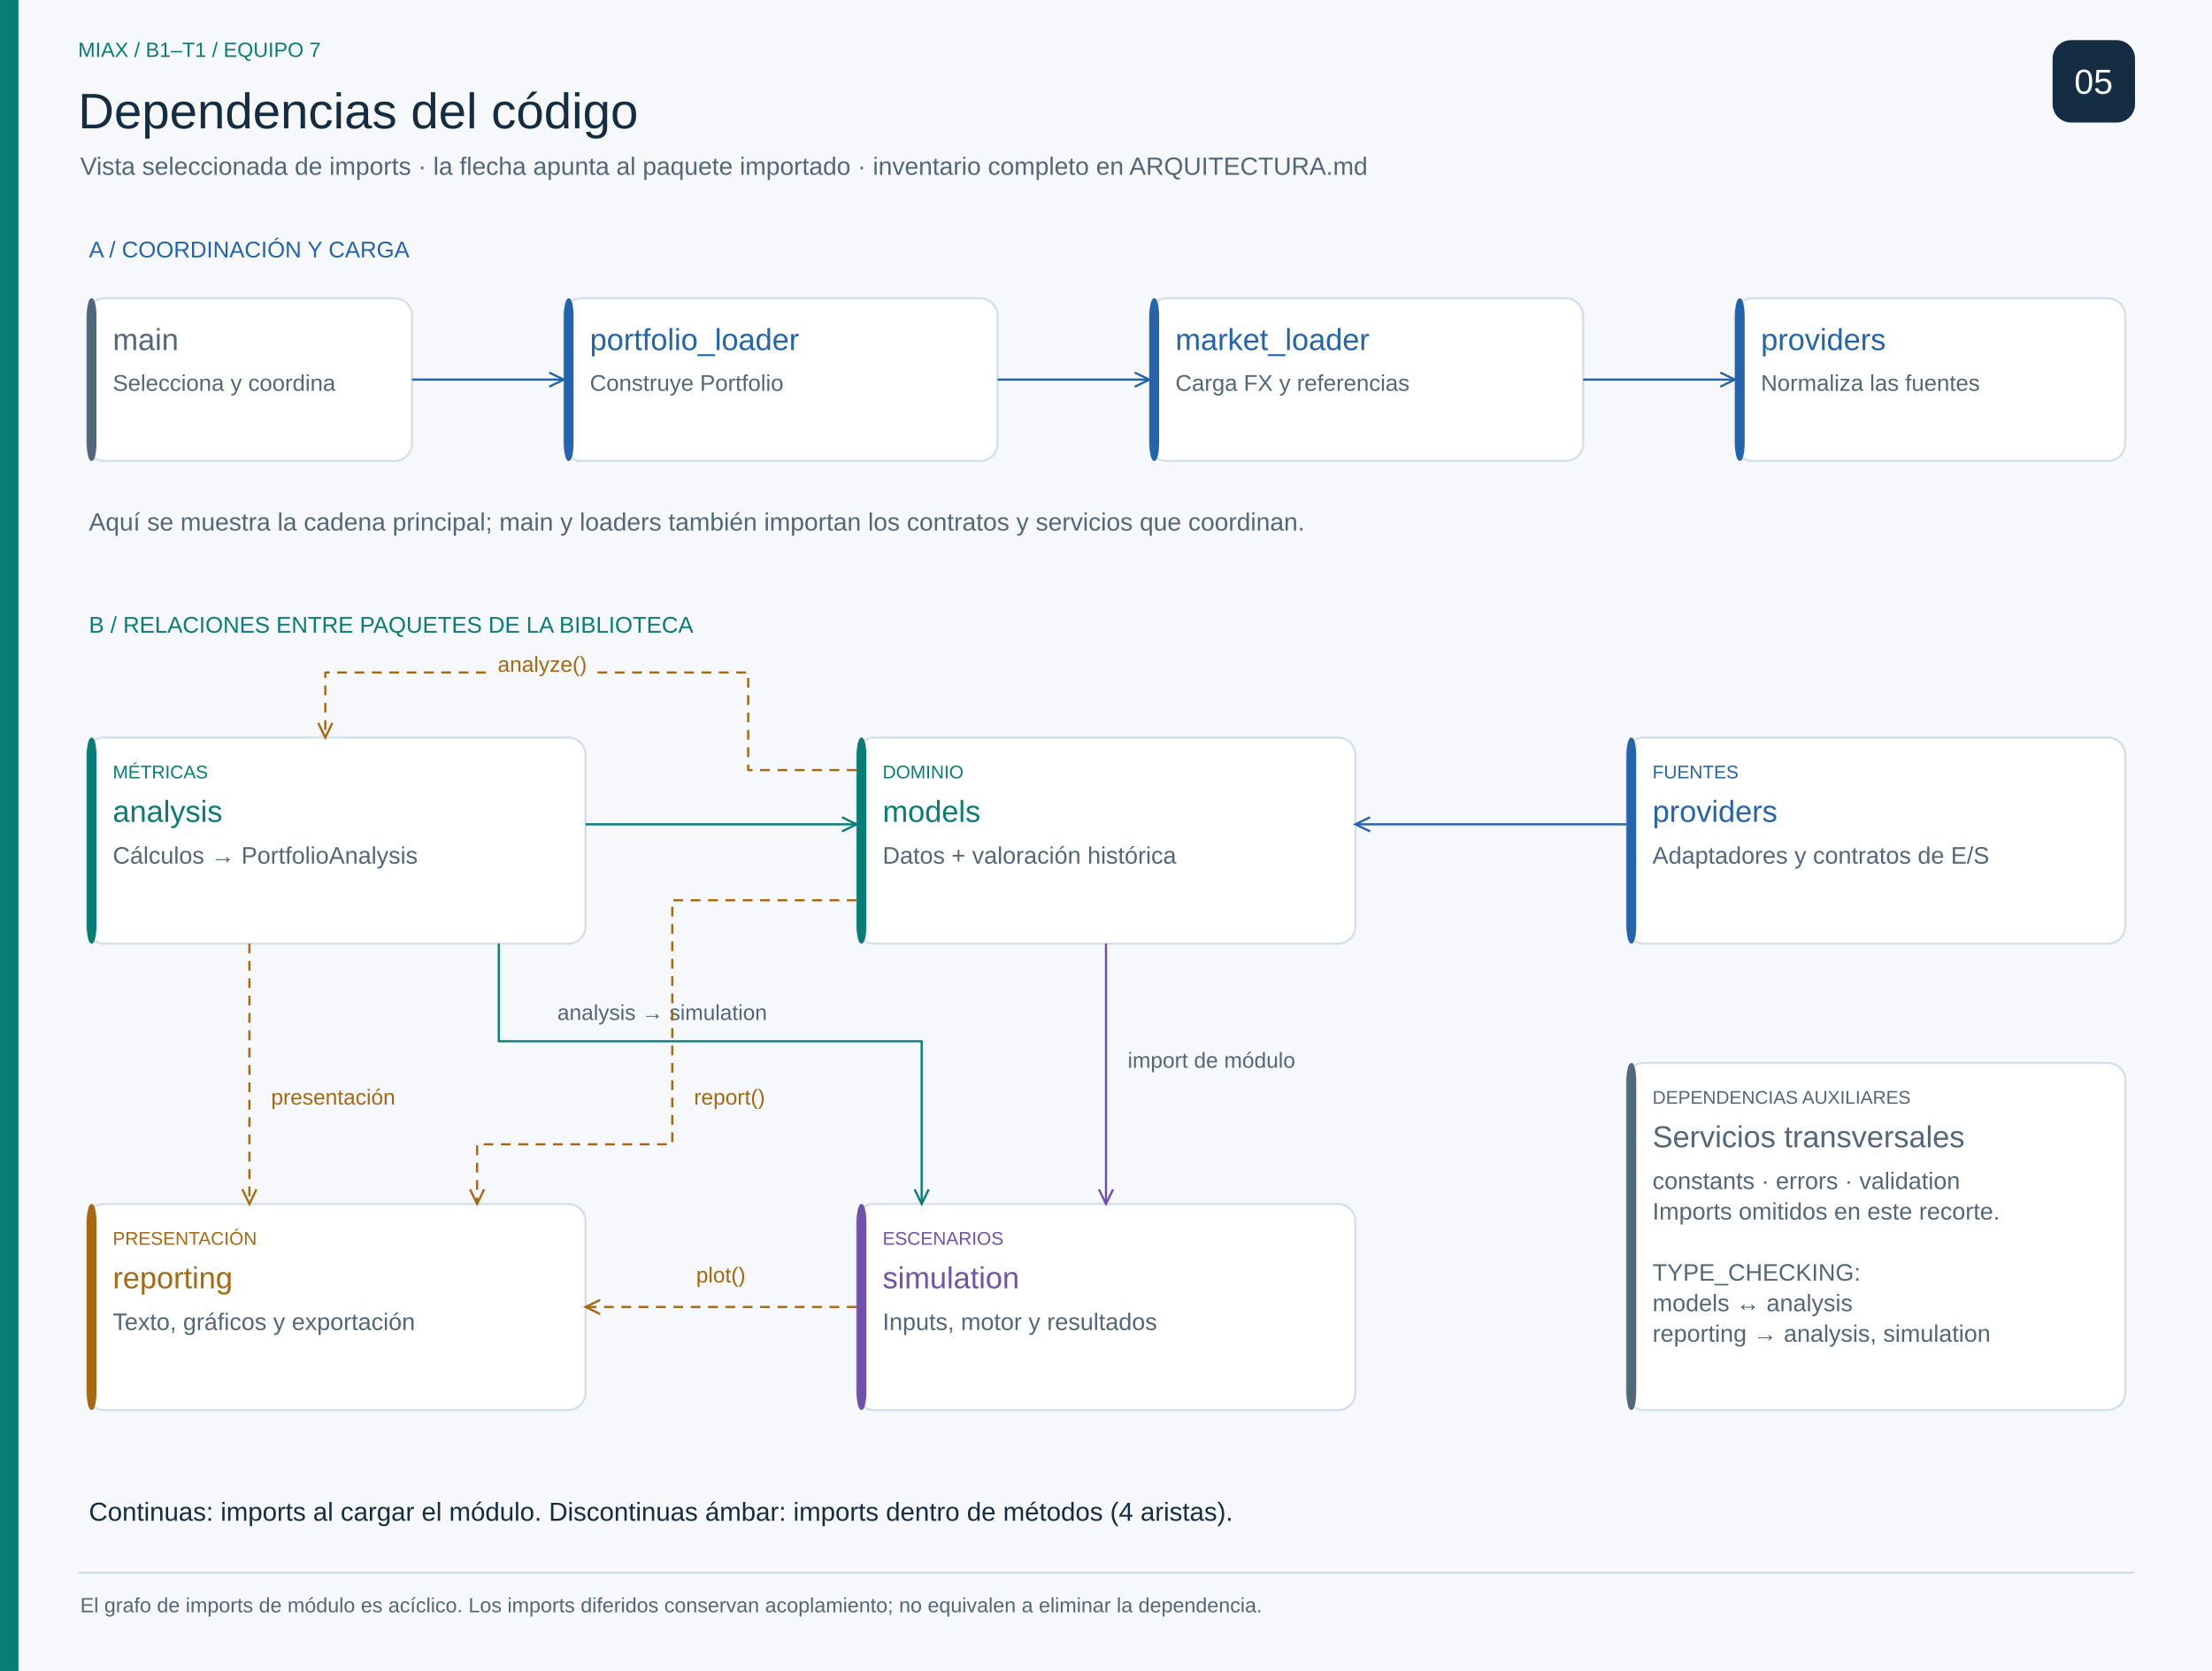
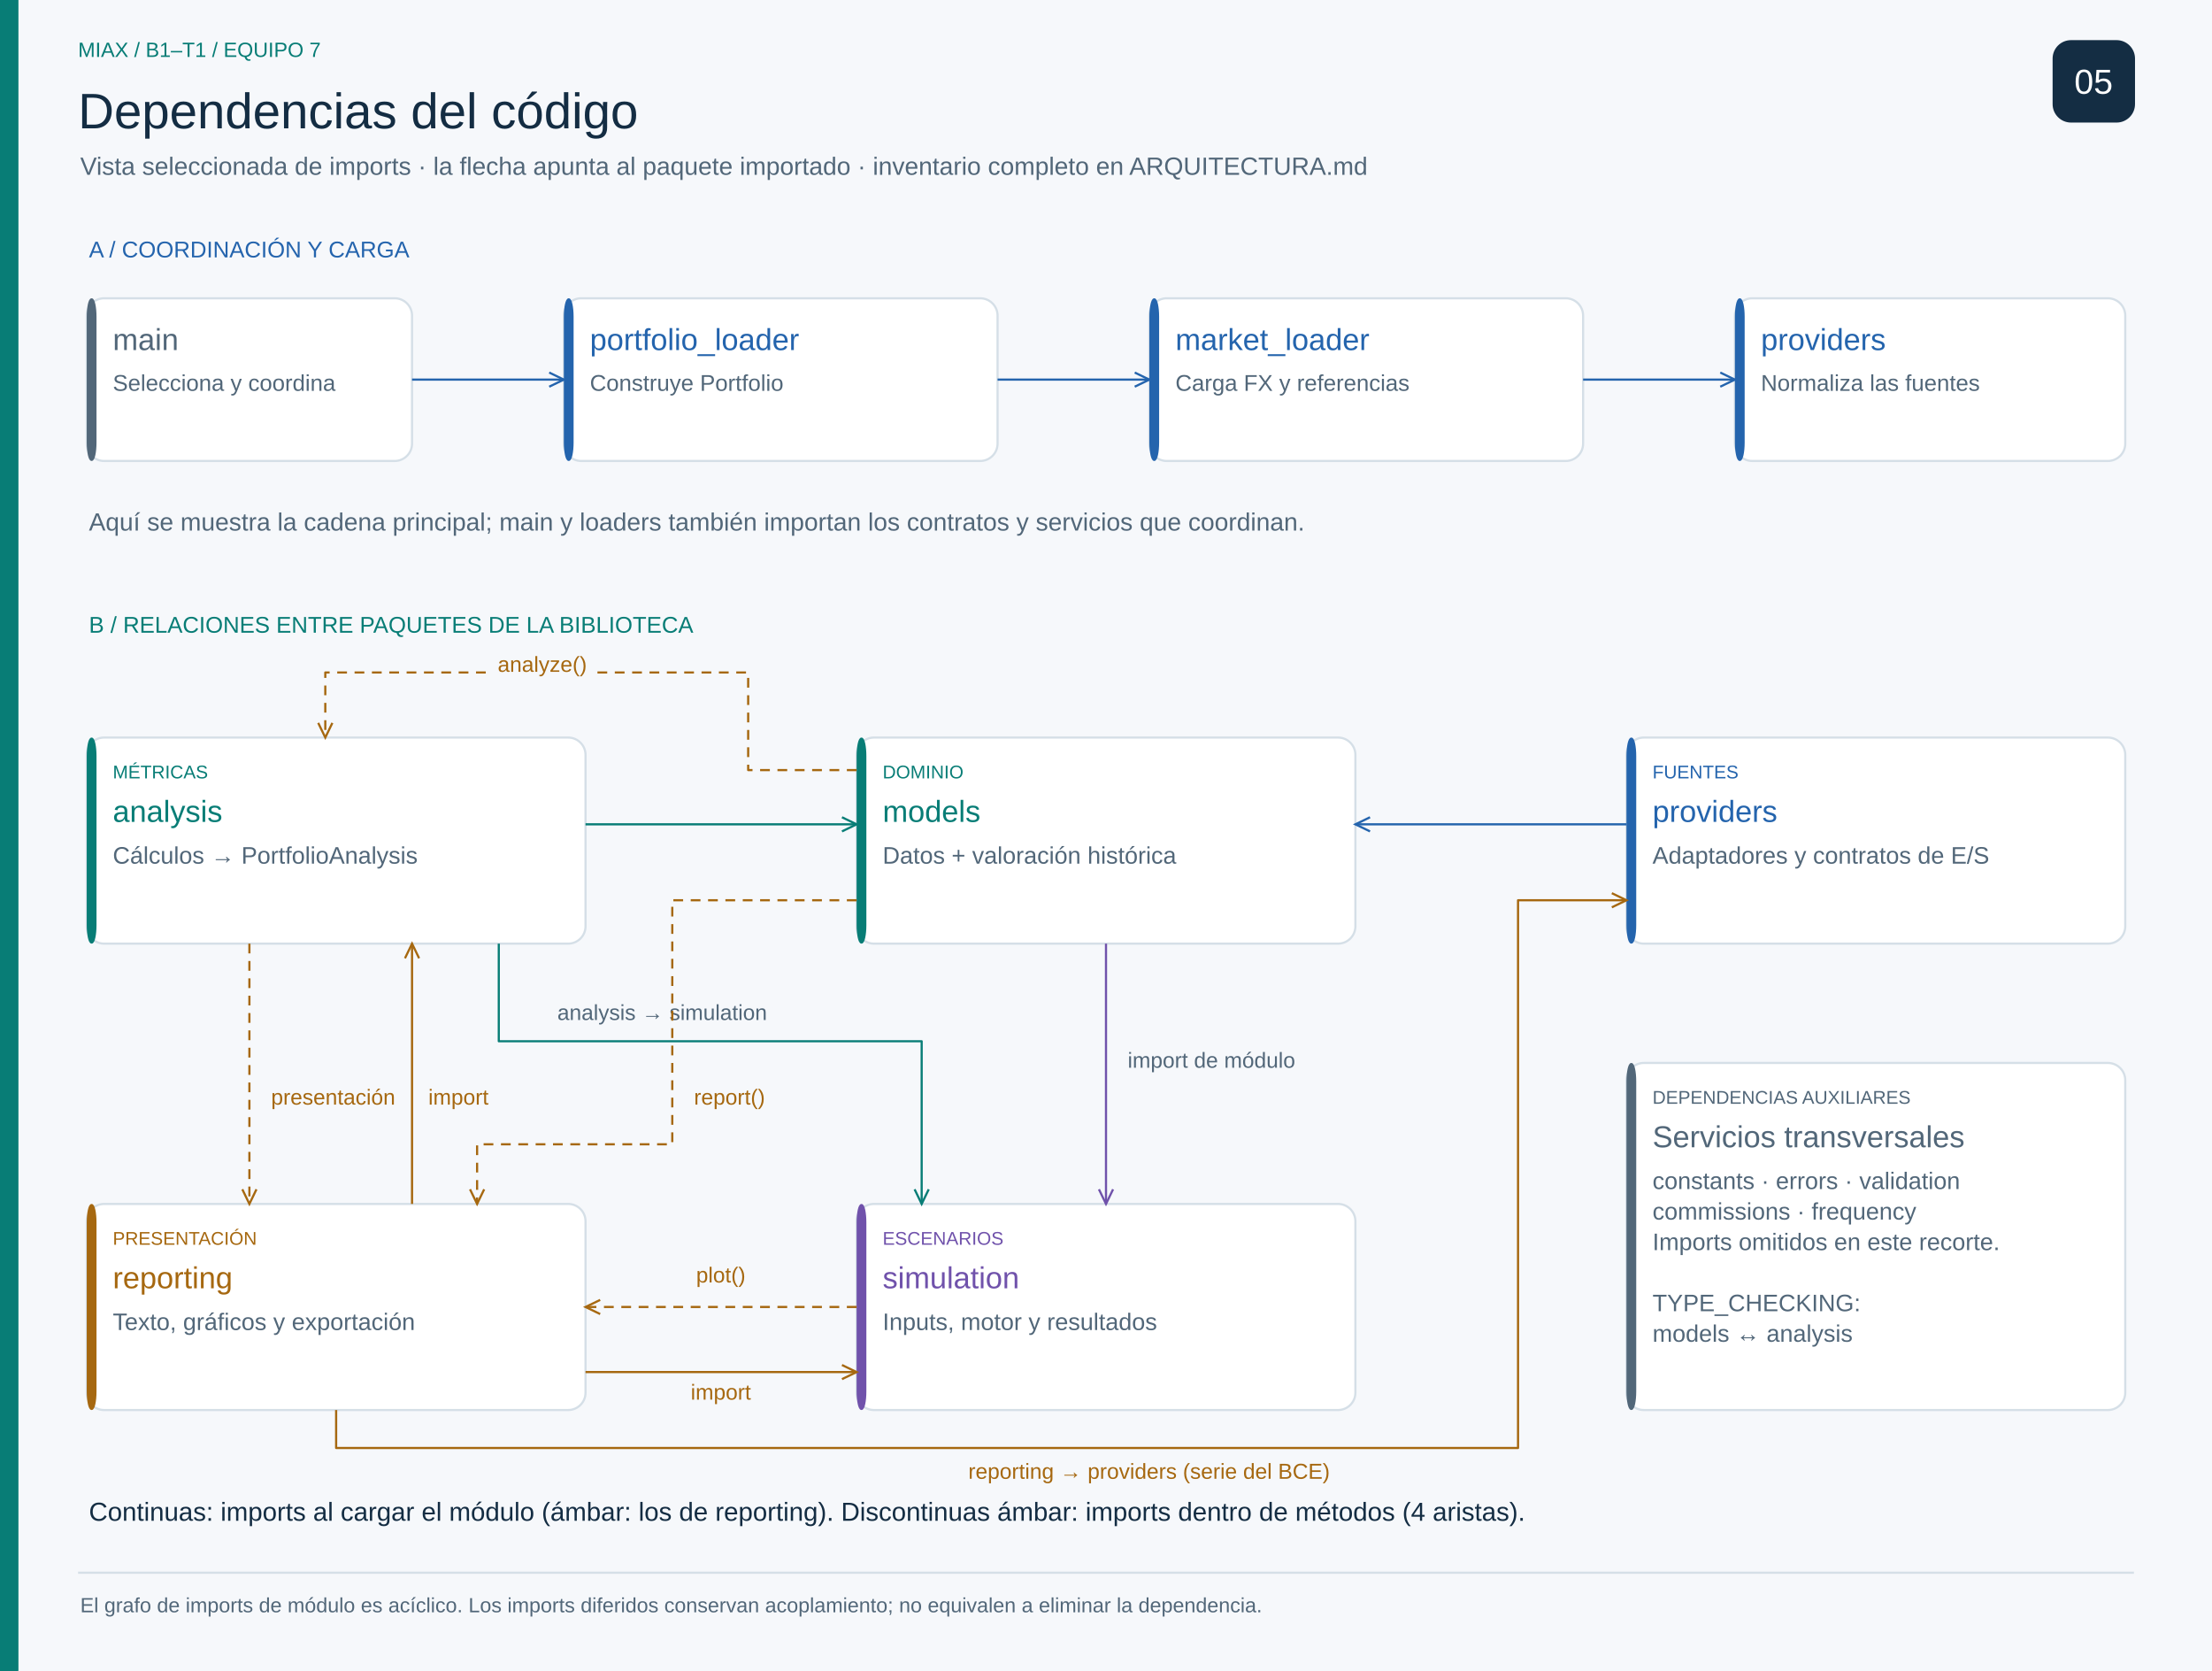
<svg xmlns="http://www.w3.org/2000/svg" width="2040" height="1540" viewBox="0 0 2040 1540" role="img">
  <rect x="0" y="0" width="2040" height="1540" rx="0" fill="#F6F8FB" stroke="#F6F8FB" stroke-width="2" stroke-linejoin="round" />
  <rect x="0" y="0" width="16" height="1540" rx="0" fill="#087D76" stroke="#087D76" stroke-width="2" stroke-linejoin="round" />
  <text x="72" y="52.48" font-family="Arial, Helvetica, sans-serif" font-size="19" fill="#087D76">MIAX  /  B1–T1  /  EQUIPO 7</text>
  <text x="72" y="118.32" font-family="Arial, Helvetica, sans-serif" font-size="46" fill="#142D43">Dependencias del código</text>
  <text x="74" y="161.16" font-family="Arial, Helvetica, sans-serif" font-size="23" fill="#526779">Vista seleccionada de imports · la flecha apunta al paquete importado · inventario completo en ARQUITECTURA.md</text>
  <rect x="1894" y="38" width="74" height="74" rx="16" fill="#142D43" stroke="#142D43" stroke-width="2" stroke-linejoin="round" />
  <text x="1913.0" y="86.44" font-family="Arial, Helvetica, sans-serif" font-size="32" fill="#FFFFFF">05</text>
  <text x="82" y="237.32" font-family="Arial, Helvetica, sans-serif" font-size="21" fill="#2464AD">A  /  COORDINACIÓN Y CARGA</text>
  <rect x="80" y="275" width="300" height="150" rx="16" fill="#FFFFFF" stroke="#D5DFE7" stroke-width="2" stroke-linejoin="round" />
  <rect x="81" y="276" width="7" height="148" rx="16" fill="#526779" stroke="#526779" stroke-width="2" stroke-linejoin="round" />
  <text x="104" y="322.76" font-family="Arial, Helvetica, sans-serif" font-size="28" fill="#526779">main</text>
  <text x="104" y="360.32" font-family="Arial, Helvetica, sans-serif" font-size="21" fill="#526779">Selecciona y coordina</text>
  <rect x="520" y="275" width="400" height="150" rx="16" fill="#FFFFFF" stroke="#D5DFE7" stroke-width="2" stroke-linejoin="round" />
  <rect x="521" y="276" width="7" height="148" rx="16" fill="#2464AD" stroke="#2464AD" stroke-width="2" stroke-linejoin="round" />
  <text x="544" y="322.76" font-family="Arial, Helvetica, sans-serif" font-size="28" fill="#2464AD">portfolio_loader</text>
  <text x="544" y="360.32" font-family="Arial, Helvetica, sans-serif" font-size="21" fill="#526779">Construye Portfolio</text>
  <rect x="1060" y="275" width="400" height="150" rx="16" fill="#FFFFFF" stroke="#D5DFE7" stroke-width="2" stroke-linejoin="round" />
  <rect x="1061" y="276" width="7" height="148" rx="16" fill="#2464AD" stroke="#2464AD" stroke-width="2" stroke-linejoin="round" />
  <text x="1084" y="322.76" font-family="Arial, Helvetica, sans-serif" font-size="28" fill="#2464AD">market_loader</text>
  <text x="1084" y="360.32" font-family="Arial, Helvetica, sans-serif" font-size="21" fill="#526779">Carga FX y referencias</text>
  <rect x="1600" y="275" width="360" height="150" rx="16" fill="#FFFFFF" stroke="#D5DFE7" stroke-width="2" stroke-linejoin="round" />
  <rect x="1601" y="276" width="7" height="148" rx="16" fill="#2464AD" stroke="#2464AD" stroke-width="2" stroke-linejoin="round" />
  <text x="1624" y="322.76" font-family="Arial, Helvetica, sans-serif" font-size="28" fill="#2464AD">providers</text>
  <text x="1624" y="360.32" font-family="Arial, Helvetica, sans-serif" font-size="21" fill="#526779">Normaliza las fuentes</text>
  <polyline points="380,350 520,350" fill="none" stroke="#2464AD" stroke-width="2" stroke-linejoin="round" />
  <polyline points="506.493,356.524 520,350 506.493,343.476" fill="none" stroke="#2464AD" stroke-width="2" />
  <polyline points="920,350 1060,350" fill="none" stroke="#2464AD" stroke-width="2" stroke-linejoin="round" />
  <polyline points="1046.493,356.524 1060,350 1046.493,343.476" fill="none" stroke="#2464AD" stroke-width="2" />
  <polyline points="1460,350 1600,350" fill="none" stroke="#2464AD" stroke-width="2" stroke-linejoin="round" />
  <polyline points="1586.493,356.524 1600,350 1586.493,343.476" fill="none" stroke="#2464AD" stroke-width="2" />
  <text x="82" y="489.16" font-family="Arial, Helvetica, sans-serif" font-size="23" fill="#526779">Aquí se muestra la cadena principal; main y loaders también importan los contratos y servicios que coordinan.</text>
  <text x="82" y="583.32" font-family="Arial, Helvetica, sans-serif" font-size="21" fill="#087D76">B  /  RELACIONES ENTRE PAQUETES DE LA BIBLIOTECA</text>
  <rect x="80" y="680" width="460" height="190" rx="16" fill="#FFFFFF" stroke="#D5DFE7" stroke-width="2" stroke-linejoin="round" />
  <rect x="81" y="681" width="7" height="188" rx="16" fill="#087D76" stroke="#087D76" stroke-width="2" stroke-linejoin="round" />
  <text x="104" y="717.64" font-family="Arial, Helvetica, sans-serif" font-size="17" fill="#087D76">MÉTRICAS</text>
  <text x="104" y="757.76" font-family="Arial, Helvetica, sans-serif" font-size="28" fill="#087D76">analysis</text>
  <text x="104" y="796.24" font-family="Arial, Helvetica, sans-serif" font-size="22" fill="#526779">Cálculos → PortfolioAnalysis</text>
  <rect x="790" y="680" width="460" height="190" rx="16" fill="#FFFFFF" stroke="#D5DFE7" stroke-width="2" stroke-linejoin="round" />
  <rect x="791" y="681" width="7" height="188" rx="16" fill="#087D76" stroke="#087D76" stroke-width="2" stroke-linejoin="round" />
  <text x="814" y="717.64" font-family="Arial, Helvetica, sans-serif" font-size="17" fill="#087D76">DOMINIO</text>
  <text x="814" y="757.76" font-family="Arial, Helvetica, sans-serif" font-size="28" fill="#087D76">models</text>
  <text x="814" y="796.24" font-family="Arial, Helvetica, sans-serif" font-size="22" fill="#526779">Datos + valoración histórica</text>
  <rect x="1500" y="680" width="460" height="190" rx="16" fill="#FFFFFF" stroke="#D5DFE7" stroke-width="2" stroke-linejoin="round" />
  <rect x="1501" y="681" width="7" height="188" rx="16" fill="#2464AD" stroke="#2464AD" stroke-width="2" stroke-linejoin="round" />
  <text x="1524" y="717.64" font-family="Arial, Helvetica, sans-serif" font-size="17" fill="#2464AD">FUENTES</text>
  <text x="1524" y="757.76" font-family="Arial, Helvetica, sans-serif" font-size="28" fill="#2464AD">providers</text>
  <text x="1524" y="796.24" font-family="Arial, Helvetica, sans-serif" font-size="22" fill="#526779">Adaptadores y contratos de E/S</text>
  <rect x="80" y="1110" width="460" height="190" rx="16" fill="#FFFFFF" stroke="#D5DFE7" stroke-width="2" stroke-linejoin="round" />
  <rect x="81" y="1111" width="7" height="188" rx="16" fill="#A66810" stroke="#A66810" stroke-width="2" stroke-linejoin="round" />
  <text x="104" y="1147.64" font-family="Arial, Helvetica, sans-serif" font-size="17" fill="#A66810">PRESENTACIÓN</text>
  <text x="104" y="1187.76" font-family="Arial, Helvetica, sans-serif" font-size="28" fill="#A66810">reporting</text>
  <text x="104" y="1226.24" font-family="Arial, Helvetica, sans-serif" font-size="22" fill="#526779">Texto, gráficos y exportación</text>
  <rect x="790" y="1110" width="460" height="190" rx="16" fill="#FFFFFF" stroke="#D5DFE7" stroke-width="2" stroke-linejoin="round" />
  <rect x="791" y="1111" width="7" height="188" rx="16" fill="#7052AB" stroke="#7052AB" stroke-width="2" stroke-linejoin="round" />
  <text x="814" y="1147.64" font-family="Arial, Helvetica, sans-serif" font-size="17" fill="#7052AB">ESCENARIOS</text>
  <text x="814" y="1187.76" font-family="Arial, Helvetica, sans-serif" font-size="28" fill="#7052AB">simulation</text>
  <text x="814" y="1226.24" font-family="Arial, Helvetica, sans-serif" font-size="22" fill="#526779">Inputs, motor y resultados</text>
  <polyline points="540,760 790,760" fill="none" stroke="#087D76" stroke-width="2" stroke-linejoin="round" />
  <polyline points="776.493,766.524 790,760 776.493,753.476" fill="none" stroke="#087D76" stroke-width="2" />
  <polyline points="1500,760 1250,760" fill="none" stroke="#2464AD" stroke-width="2" stroke-linejoin="round" />
  <polyline points="1263.507,753.476 1250,760 1263.507,766.524" fill="none" stroke="#2464AD" stroke-width="2" />
  <polyline points="1020,870 1020,1110" fill="none" stroke="#7052AB" stroke-width="2" stroke-linejoin="round" />
  <polyline points="1013.476,1096.493 1020,1110 1026.524,1096.493" fill="none" stroke="#7052AB" stroke-width="2" />
  <rect x="1034" y="963" width="169.0" height="33.6" rx="16" fill="#F6F8FB" stroke="#F6F8FB" stroke-width="2" stroke-linejoin="round" />
  <text x="1040" y="984.4" font-family="Arial, Helvetica, sans-serif" font-size="20" fill="#526779">import de módulo</text>
  <polyline points="460,870 460,960 850,960 850,1110" fill="none" stroke="#087D76" stroke-width="2" stroke-linejoin="round" />
  <polyline points="843.476,1096.493 850,1110 856.524,1096.493" fill="none" stroke="#087D76" stroke-width="2" />
  <rect x="507.0" y="919" width="206.0" height="33.6" rx="16" fill="#F6F8FB" stroke="#F6F8FB" stroke-width="2" stroke-linejoin="round" />
  <text x="514.0" y="940.4" font-family="Arial, Helvetica, sans-serif" font-size="20" fill="#526779">analysis → simulation</text>
  <polyline points="790,710 690,710 690,620 300,620 300,680" fill="none" stroke="#A66810" stroke-width="2" stroke-linejoin="round" stroke-dasharray="9 7" />
  <polyline points="293.476,666.493 300,680 306.524,666.493" fill="none" stroke="#A66810" stroke-width="2" />
  <rect x="452.0" y="598" width="96.0" height="33.6" rx="16" fill="#F6F8FB" stroke="#F6F8FB" stroke-width="2" stroke-linejoin="round" />
  <text x="459.0" y="619.4" font-family="Arial, Helvetica, sans-serif" font-size="20" fill="#A66810">analyze()</text>
  <polyline points="790,830 620,830 620,1055 440,1055 440,1110" fill="none" stroke="#A66810" stroke-width="2" stroke-linejoin="round" stroke-dasharray="9 7" />
  <polyline points="433.476,1096.493 440,1110 446.524,1096.493" fill="none" stroke="#A66810" stroke-width="2" />
  <rect x="634" y="997" width="81.0" height="33.6" rx="16" fill="#F6F8FB" stroke="#F6F8FB" stroke-width="2" stroke-linejoin="round" />
  <text x="640" y="1018.4" font-family="Arial, Helvetica, sans-serif" font-size="20" fill="#A66810">report()</text>
  <polyline points="230,870 230,1110" fill="none" stroke="#A66810" stroke-width="2" stroke-linejoin="round" stroke-dasharray="9 7" />
  <polyline points="223.476,1096.493 230,1110 236.524,1096.493" fill="none" stroke="#A66810" stroke-width="2" />
  <rect x="244" y="997" width="128.0" height="33.6" rx="16" fill="#F6F8FB" stroke="#F6F8FB" stroke-width="2" stroke-linejoin="round" />
  <text x="250" y="1018.4" font-family="Arial, Helvetica, sans-serif" font-size="20" fill="#A66810">presentación</text>
  <polyline points="790,1205 540,1205" fill="none" stroke="#A66810" stroke-width="2" stroke-linejoin="round" stroke-dasharray="9 7" />
  <polyline points="553.507,1198.476 540,1205 553.507,1211.524" fill="none" stroke="#A66810" stroke-width="2" />
  <rect x="635.0" y="1161" width="60.0" height="33.6" rx="16" fill="#F6F8FB" stroke="#F6F8FB" stroke-width="2" stroke-linejoin="round" />
  <text x="642.0" y="1182.4" font-family="Arial, Helvetica, sans-serif" font-size="20" fill="#A66810">plot()</text>
+   <polyline points="380,1110 380,870" fill="none" stroke="#A66810" stroke-width="2" stroke-linejoin="round" />
+   <polyline points="386.524,883.507 380,870 373.476,883.507" fill="none" stroke="#A66810" stroke-width="2" />
+   <rect x="389" y="997" width="70.0" height="33.6" rx="16" fill="#F6F8FB" stroke="#F6F8FB" stroke-width="2" stroke-linejoin="round" />
+   <text x="395" y="1018.4" font-family="Arial, Helvetica, sans-serif" font-size="20" fill="#A66810">import</text>
+   <polyline points="540,1265 790,1265" fill="none" stroke="#A66810" stroke-width="2" stroke-linejoin="round" />
+   <polyline points="776.493,1271.524 790,1265 776.493,1258.476" fill="none" stroke="#A66810" stroke-width="2" />
+   <rect x="630.0" y="1269" width="70.0" height="33.6" rx="16" fill="#F6F8FB" stroke="#F6F8FB" stroke-width="2" stroke-linejoin="round" />
+   <text x="637.0" y="1290.4" font-family="Arial, Helvetica, sans-serif" font-size="20" fill="#A66810">import</text>
+   <polyline points="310,1300 310,1335 1400,1335 1400,830 1500,830" fill="none" stroke="#A66810" stroke-width="2" stroke-linejoin="round" />
+   <polyline points="1486.493,836.524 1500,830 1486.493,823.476" fill="none" stroke="#A66810" stroke-width="2" />
+   <rect x="886.0" y="1342" width="348.0" height="33.6" rx="16" fill="#F6F8FB" stroke="#F6F8FB" stroke-width="2" stroke-linejoin="round" />
+   <text x="893.0" y="1363.4" font-family="Arial, Helvetica, sans-serif" font-size="20" fill="#A66810">reporting → providers (serie del BCE)</text>
  <rect x="1500" y="980" width="460" height="320" rx="16" fill="#FFFFFF" stroke="#D5DFE7" stroke-width="2" stroke-linejoin="round" />
  <rect x="1501" y="981" width="7" height="318" rx="16" fill="#526779" stroke="#526779" stroke-width="2" stroke-linejoin="round" />
  <text x="1524" y="1017.64" font-family="Arial, Helvetica, sans-serif" font-size="17" fill="#526779">DEPENDENCIAS AUXILIARES</text>
  <text x="1524" y="1057.76" font-family="Arial, Helvetica, sans-serif" font-size="28" fill="#526779">Servicios transversales</text>
  <text x="1524" y="1096.24" font-family="Arial, Helvetica, sans-serif" font-size="22" fill="#526779">constants · errors · validation</text>
-   <text x="1524" y="1124.4" font-family="Arial, Helvetica, sans-serif" font-size="22" fill="#526779">Imports omitidos en este recorte.</text>
-   <text x="1524" y="1152.56" font-family="Arial, Helvetica, sans-serif" font-size="22" fill="#526779" />
-   <text x="1524" y="1180.72" font-family="Arial, Helvetica, sans-serif" font-size="22" fill="#526779">TYPE_CHECKING:</text>
-   <text x="1524" y="1208.88" font-family="Arial, Helvetica, sans-serif" font-size="22" fill="#526779">models ↔ analysis</text>
-   <text x="1524" y="1237.04" font-family="Arial, Helvetica, sans-serif" font-size="22" fill="#526779">reporting → analysis, simulation</text>
-   <text x="82" y="1402.08" font-family="Arial, Helvetica, sans-serif" font-size="24" fill="#142D43">Continuas: imports al cargar el módulo.   Discontinuas ámbar: imports dentro de métodos (4 aristas).</text>
+   <text x="1524" y="1124.4" font-family="Arial, Helvetica, sans-serif" font-size="22" fill="#526779">commissions · frequency</text>
+   <text x="1524" y="1152.56" font-family="Arial, Helvetica, sans-serif" font-size="22" fill="#526779">Imports omitidos en este recorte.</text>
+   <text x="1524" y="1180.72" font-family="Arial, Helvetica, sans-serif" font-size="22" fill="#526779" />
+   <text x="1524" y="1208.88" font-family="Arial, Helvetica, sans-serif" font-size="22" fill="#526779">TYPE_CHECKING:</text>
+   <text x="1524" y="1237.04" font-family="Arial, Helvetica, sans-serif" font-size="22" fill="#526779">models ↔ analysis</text>
+   <text x="82" y="1402.08" font-family="Arial, Helvetica, sans-serif" font-size="24" fill="#142D43">Continuas: imports al cargar el módulo (ámbar: los de reporting).   Discontinuas ámbar: imports dentro de métodos (4 aristas).</text>
  <polyline points="72,1450 1968,1450" fill="none" stroke="#D5DFE7" stroke-width="2" stroke-linejoin="round" />
  <text x="74" y="1486.48" font-family="Arial, Helvetica, sans-serif" font-size="19" fill="#526779">El grafo de imports de módulo es acíclico. Los imports diferidos conservan acoplamiento; no equivalen a eliminar la dependencia.</text>
</svg>
